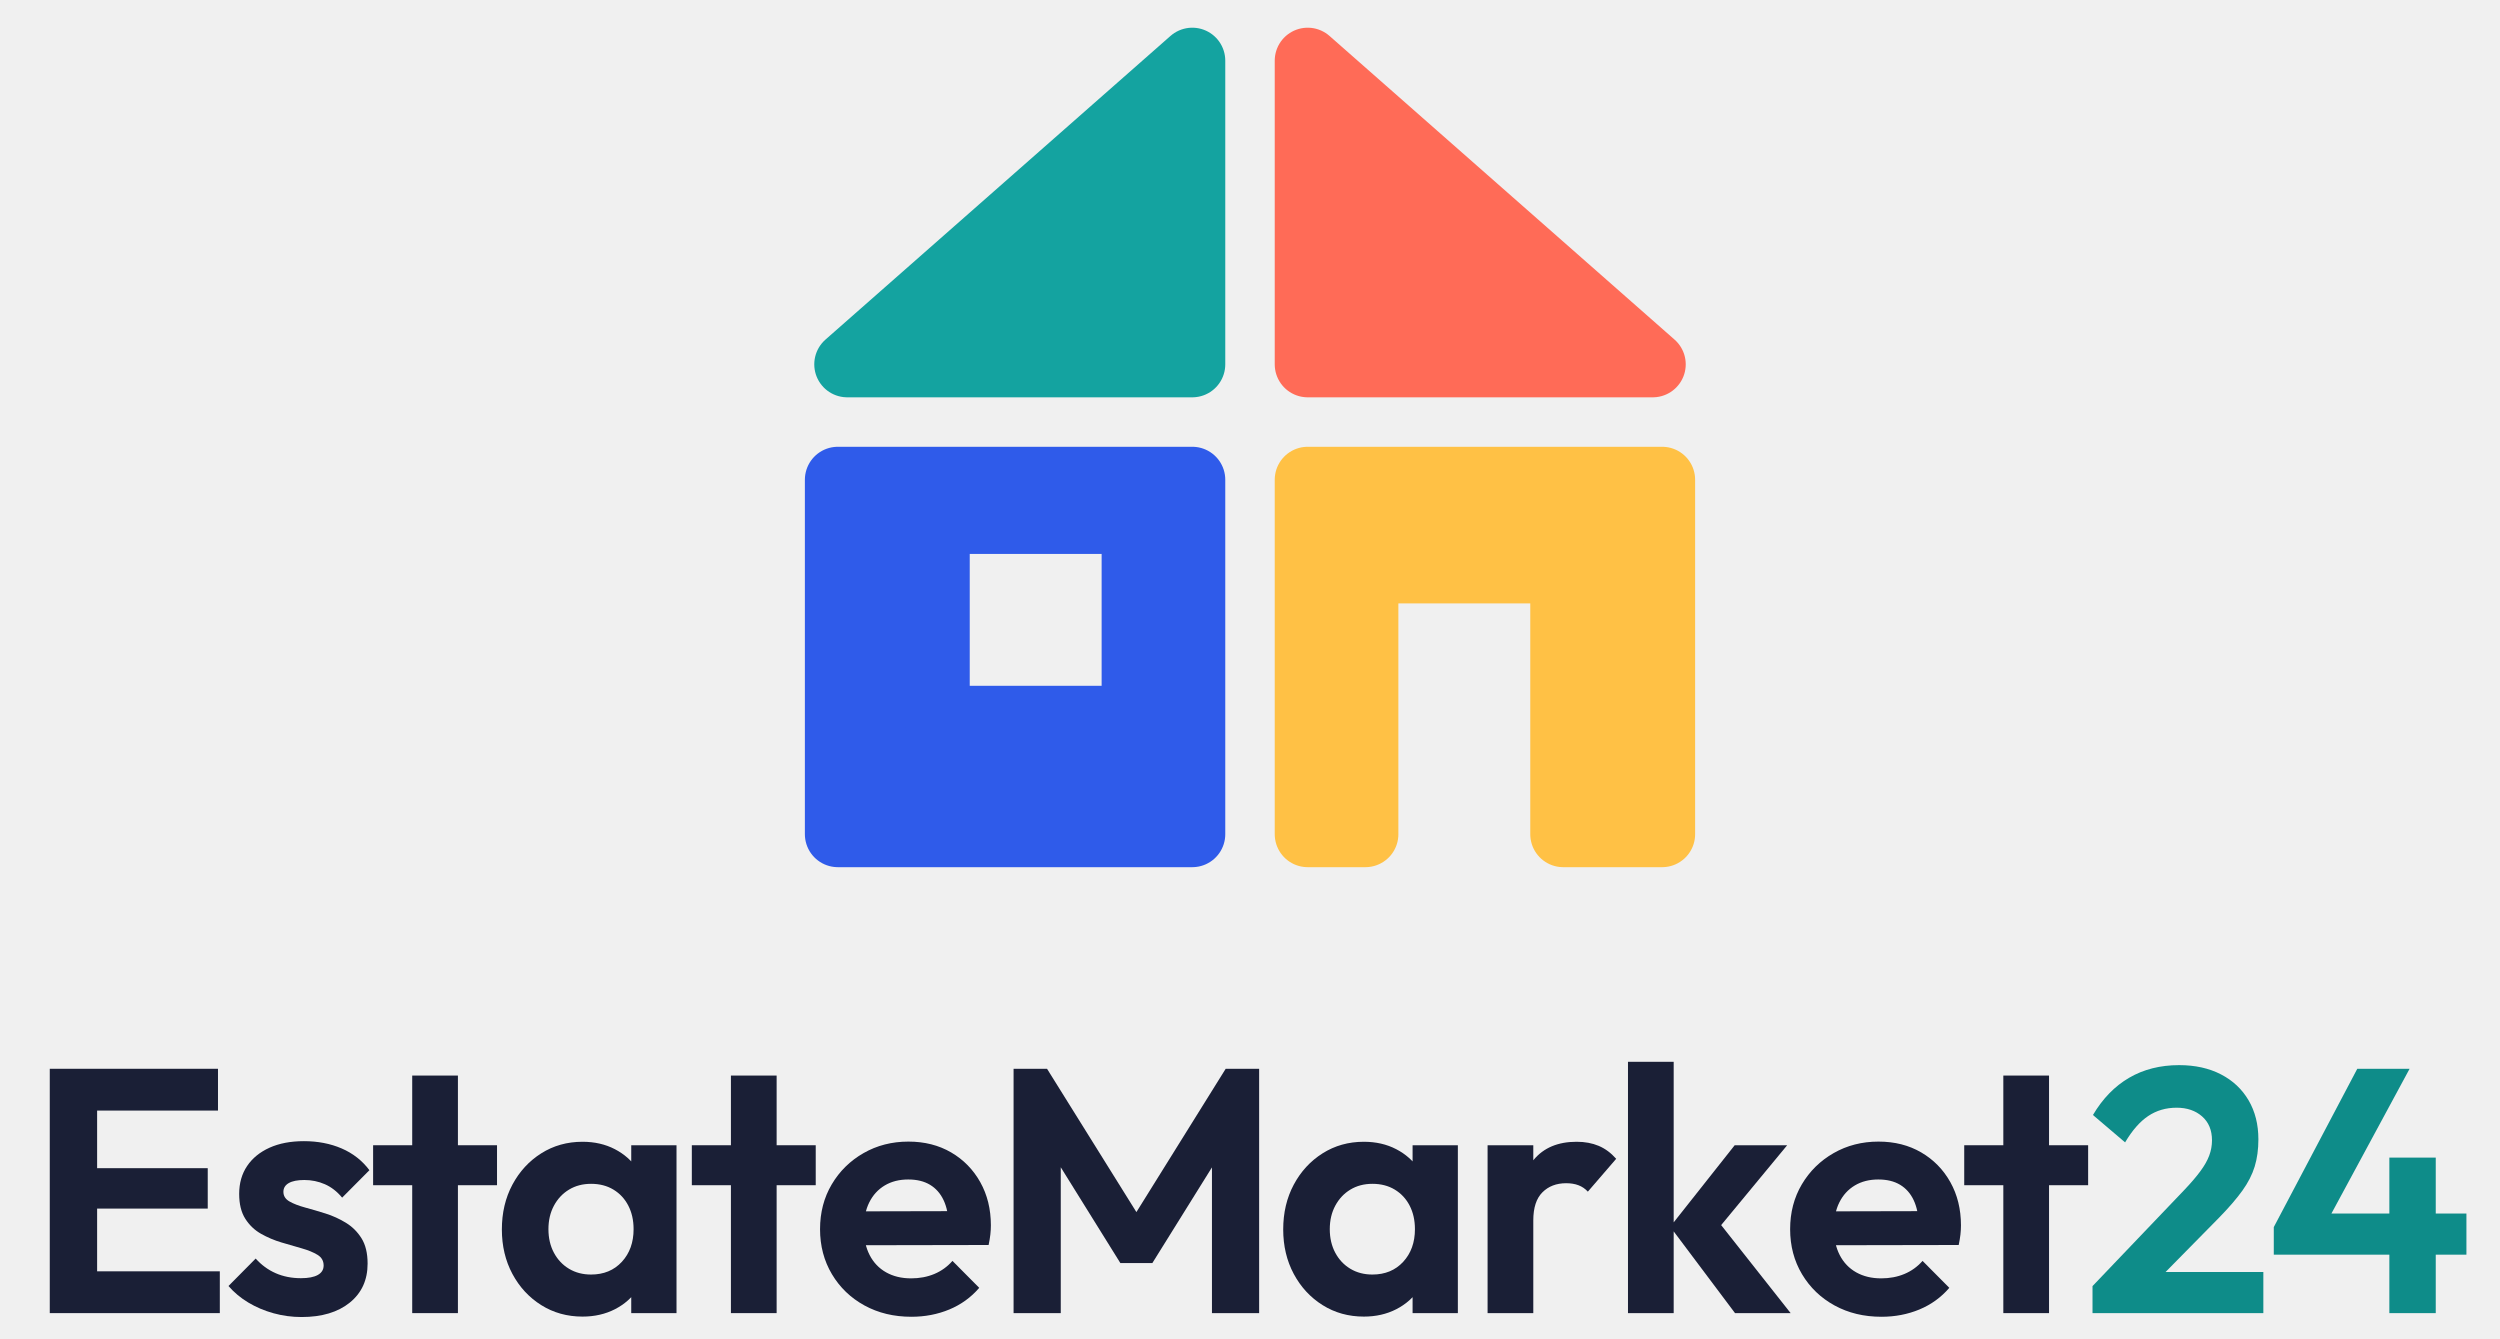
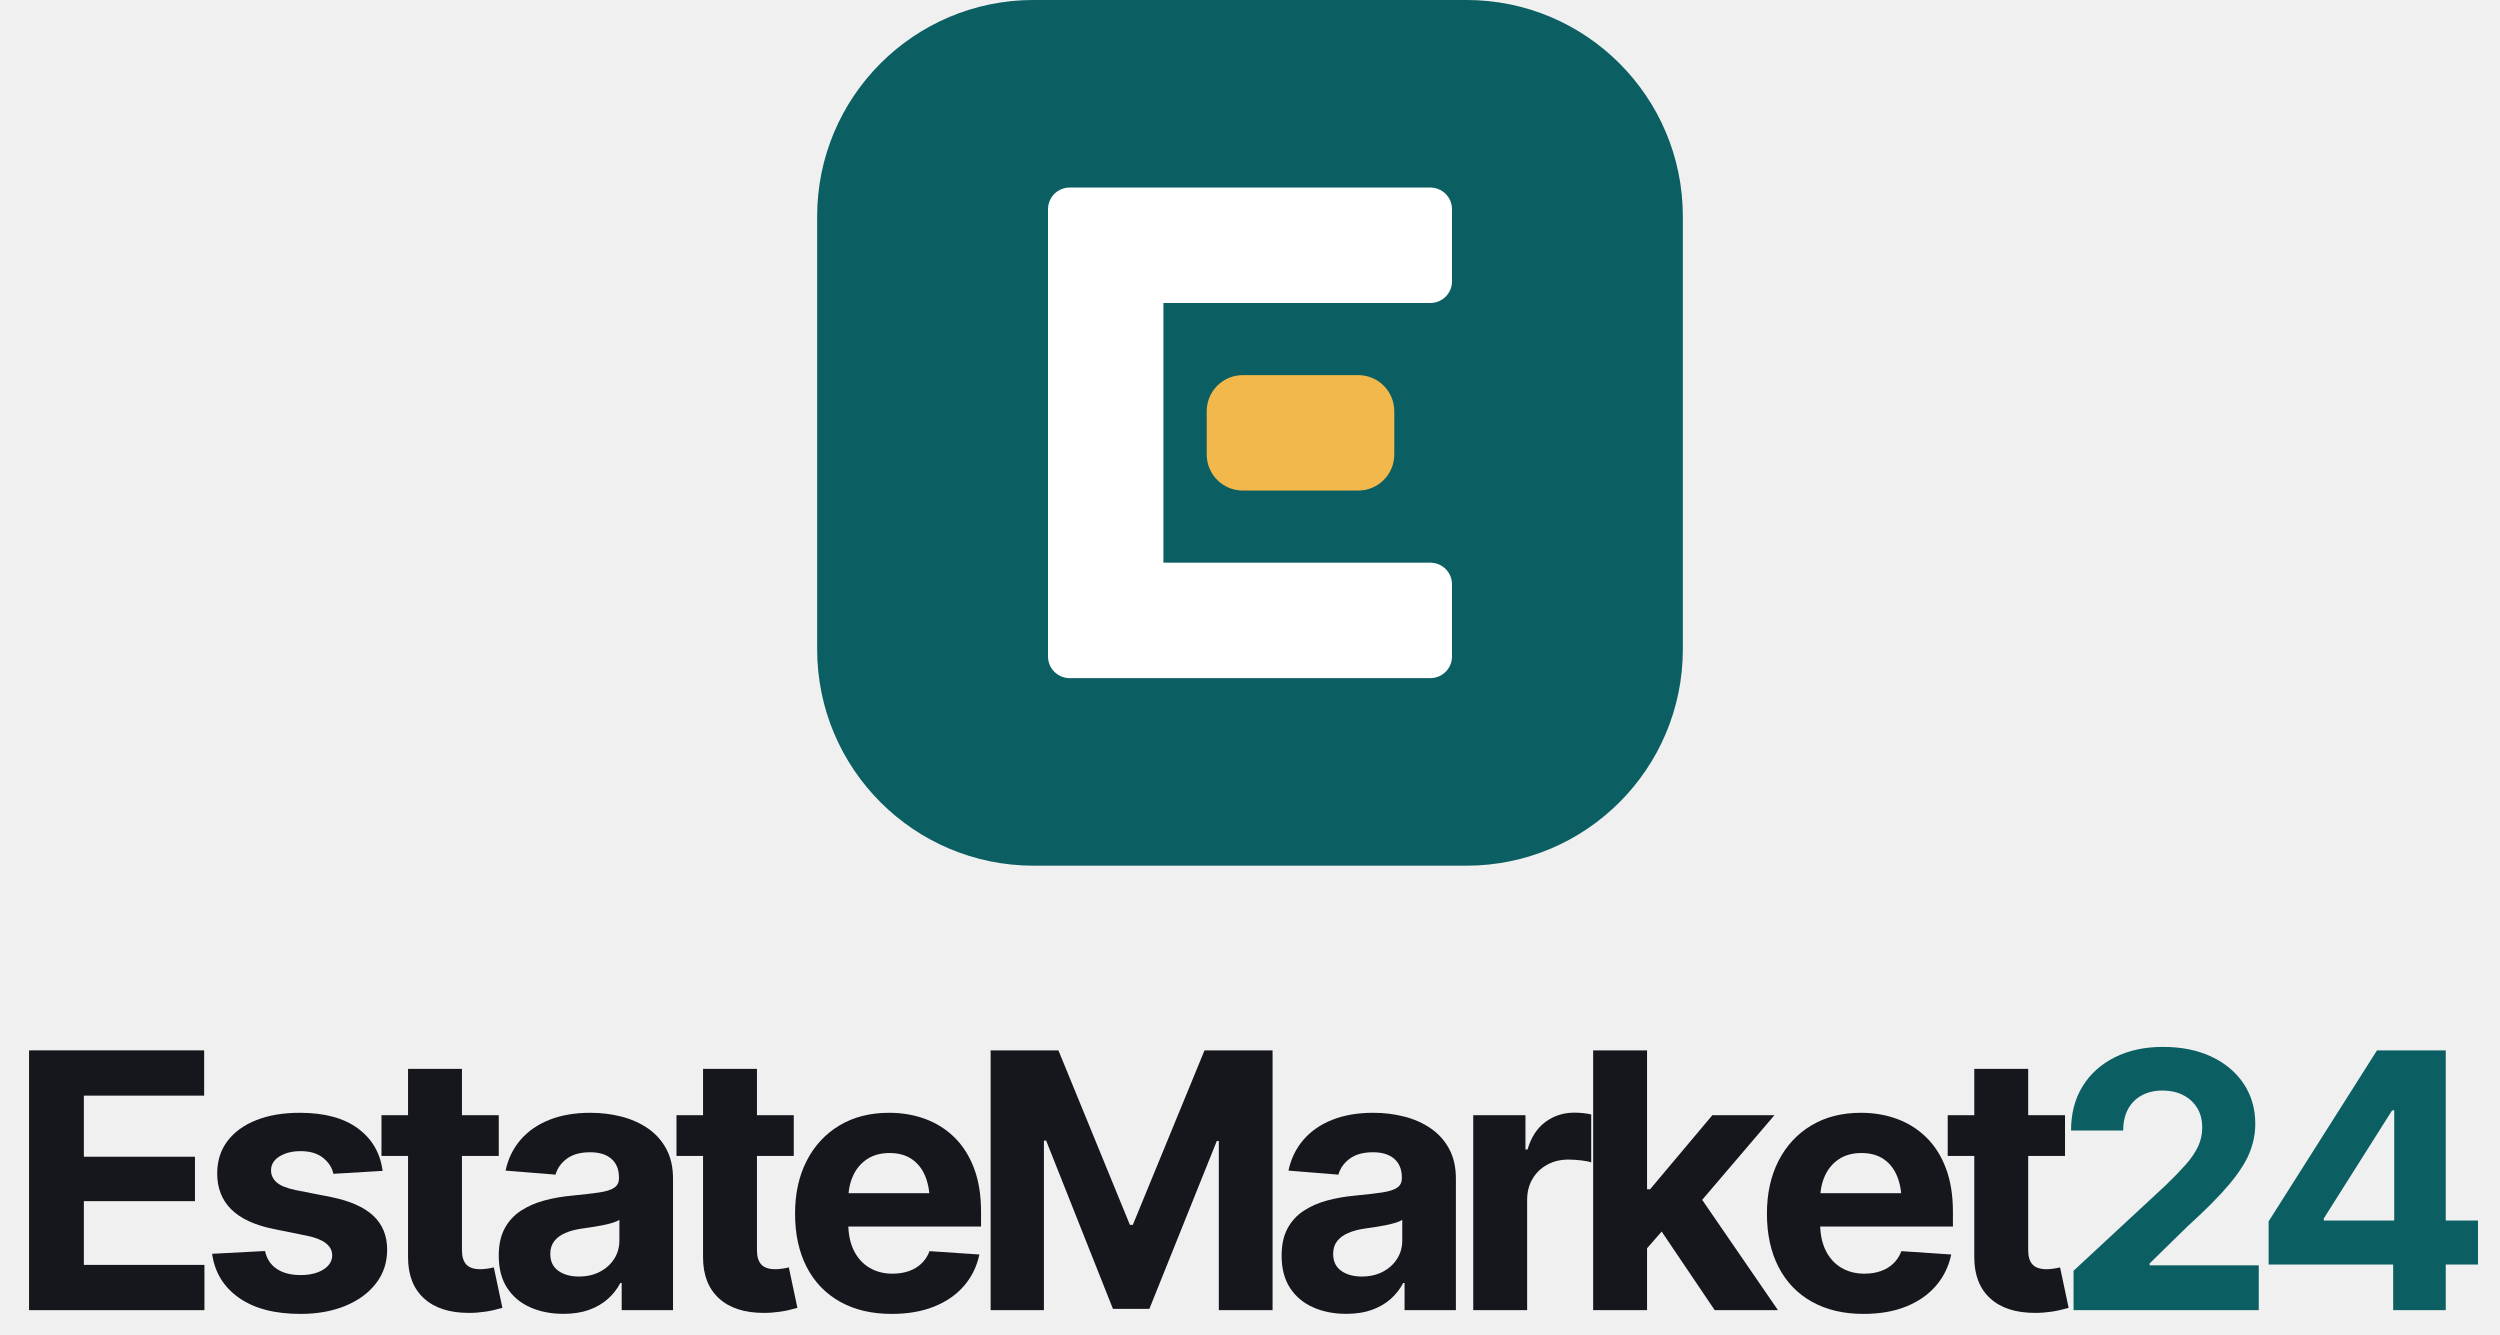
- <svg xmlns="http://www.w3.org/2000/svg" viewBox="0 0 402.8 215.6" width="402.8" height="215.6">
-   <g transform="translate(116.4 -17.0) scale(2.65625)">
-     <polygon points="7.57,28.5 28.5,10.08 28.5,28.5" fill="#14A3A0" stroke="#14A3A0" stroke-width="4" stroke-linejoin="round" />
-     <polygon points="35.5,10.08 56.43,28.5 35.5,28.5" fill="#FF6B57" stroke="#FF6B57" stroke-width="4" stroke-linejoin="round" />
-     <path fill-rule="evenodd" d="M7 35.5H28.5V57H7Z M13 38H25V50H13Z" fill="#2F5BEA" stroke="#2F5BEA" stroke-width="4" stroke-linejoin="round" />
-     <path d="M35.5 35.5H57V57H51V41H39V57H35.5Z" fill="#FFC145" stroke="#FFC145" stroke-width="4" stroke-linejoin="round" />
+ <svg xmlns="http://www.w3.org/2000/svg" viewBox="0 0 406.1 216.8" width="406.1" height="216.8">
+   <g transform="translate(128.05 -4.69) scale(2.34375)">
+     <rect x="2" y="2" width="60" height="60" rx="15" fill="#0B5F63" />
+     <path d="M19.5 16.5H44.5V21.5H24.5V42.5H44.5V47.5H19.5Z" fill="#FFFFFF" stroke="#FFFFFF" stroke-width="3" stroke-linejoin="round" />
+     <rect x="29" y="28" width="13" height="8" rx="2.5" fill="#F2B84B" />
  </g>
-   <path transform="translate(4.00 211.57) scale(0.056 -0.056)" d="M71.75 0V703H208V0ZM171.5 0V120.25H561V0ZM171.5 300.75V417H526.25V300.75ZM171.5 582.75V703H555.75V582.75Z" fill="#1A1F36" />
-   <path transform="translate(36.03 211.57) scale(0.056 -0.056)" d="M224.25 -11.25Q182.75 -11.25 143.5 -0.375Q104.25 10.5 71.125 30.375Q38 50.25 14 78L92.25 157Q117 129.25 149.75 114.875Q182.5 100.5 222.5 100.5Q254.5 100.5 271.125 109.875Q287.75 119.25 287.75 137Q287.75 157 270.125 167.75Q252.5 178.5 224.75 186.375Q197 194.25 166.25 203.375Q135.5 212.5 107.625 228.25Q79.75 244 62.25 271.625Q44.75 299.25 44.75 343Q44.75 389.25 67.5 423.125Q90.25 457 132.0 475.875Q173.75 494.75 231 494.75Q290.75 494.75 339.375 473.875Q388 453 419.5 411.25L341 332.25Q319 358.75 291.25 370.875Q263.5 383 232.25 383Q202.75 383 187.375 374.125Q172 365.25 172 349Q172 331.25 189.5 321.25Q207 311.25 234.75 303.75Q262.5 296.25 293.125 286.625Q323.75 277 351.5 260.125Q379.25 243.25 396.75 215.25Q414.25 187.25 414.25 142.5Q414.25 71.75 363.0 30.25Q311.75 -11.25 224.25 -11.25Z" fill="#1A1F36" />
-   <path transform="translate(59.22 211.57) scale(0.056 -0.056)" d="M128.5 0V683.5H260V0ZM16 368V483H372.5V368Z" fill="#1A1F36" />
-   <path transform="translate(79.32 211.57) scale(0.056 -0.056)" d="M259.5 -10Q193.5 -10 140.875 23.0Q88.25 56 57.875 112.75Q27.5 169.5 27.5 240.75Q27.5 312.75 57.875 369.625Q88.25 426.5 140.875 459.75Q193.5 493 259.5 493Q311.5 493 352.5 471.75Q393.5 450.5 418.375 413.25Q443.25 376 445 328.5V154.5Q443.25 107 418.75 69.75Q394.25 32.5 352.875 11.25Q311.5 -10 259.5 -10ZM284 111Q339 111 372.75 147.625Q406.5 184.25 406.5 241.5Q406.5 280 391.25 309.375Q376 338.75 348.5 355.375Q321 372 284.25 372Q248.25 372 220.75 355.375Q193.25 338.75 177.375 309.25Q161.5 279.75 161.5 241.5Q161.5 203.25 177.25 173.75Q193 144.25 220.625 127.625Q248.25 111 284 111ZM399.75 0V129.75L420.75 247.5L399.75 364.25V483H530V0Z" fill="#1A1F36" />
-   <path transform="translate(110.57 211.57) scale(0.056 -0.056)" d="M128.5 0V683.5H260V0ZM16 368V483H372.5V368Z" fill="#1A1F36" />
-   <path transform="translate(130.67 211.57) scale(0.056 -0.056)" d="M288.75 -10.5Q213.25 -10.5 153.875 22.0Q94.5 54.5 60.25 111.875Q26 169.25 26 241.5Q26 313.5 59.625 370.375Q93.25 427.25 151.125 460.375Q209 493.5 280.25 493.5Q349.75 493.5 403.125 462.375Q456.5 431.25 487.0 376.75Q517.5 322.25 517.5 252.5Q517.5 239.75 516.0 226.25Q514.5 212.75 511 196L104.5 195.25V292.75L450 293.5L396.5 253.25Q395 296.25 381.375 325.125Q367.75 354 342.375 369.25Q317 384.5 279.75 384.5Q240.75 384.5 212.0 367.25Q183.25 350 167.625 318.625Q152 287.25 152 243.5Q152 199.5 168.625 167.125Q185.25 134.75 216.0 117.375Q246.75 100 288 100Q324.5 100 354.75 112.625Q385 125.25 407 150.25L484 72.75Q448.5 31.5 398.0 10.5Q347.5 -10.5 288.75 -10.5Z" fill="#1A1F36" />
-   <path transform="translate(159.29 211.57) scale(0.056 -0.056)" d="M71.75 0V703H168L452.5 246.75H397.75L682 703H778.25V0H642.5V469.5L669.25 462.25L471 144H379L181 462.25L207.5 469.5V0Z" fill="#1A1F36" />
-   <path transform="translate(205.21 211.57) scale(0.056 -0.056)" d="M259.5 -10Q193.5 -10 140.875 23.0Q88.25 56 57.875 112.75Q27.5 169.5 27.5 240.75Q27.5 312.75 57.875 369.625Q88.25 426.5 140.875 459.75Q193.5 493 259.5 493Q311.5 493 352.5 471.75Q393.5 450.5 418.375 413.25Q443.25 376 445 328.5V154.5Q443.25 107 418.75 69.75Q394.25 32.5 352.875 11.25Q311.5 -10 259.5 -10ZM284 111Q339 111 372.75 147.625Q406.5 184.25 406.5 241.5Q406.5 280 391.25 309.375Q376 338.75 348.5 355.375Q321 372 284.25 372Q248.25 372 220.75 355.375Q193.25 338.75 177.375 309.25Q161.5 279.75 161.5 241.5Q161.5 203.25 177.25 173.75Q193 144.25 220.625 127.625Q248.25 111 284 111ZM399.75 0V129.75L420.75 247.5L399.75 364.25V483H530V0Z" fill="#1A1F36" />
-   <path transform="translate(236.46 211.57) scale(0.056 -0.056)" d="M57.5 0V483H189V0ZM189 266.75 137.75 301.25Q147.25 389.5 190.248 441.25Q233.247 493 313.75 493Q349.25 493 377.125 481.25Q405 469.5 427.5 444L346 349.5Q334.5 362 319.097 367.875Q303.694 373.75 283.5 373.75Q241.5 373.75 215.25 347.563Q189 321.376 189 266.75Z" fill="#1A1F36" />
-   <path transform="translate(259.08 211.57) scale(0.056 -0.056)" d="M365.5 0 179 248.5 364.5 483H515.5L297.5 219.25L302.5 282.5L525.5 0ZM57.5 0V723H189V0Z" fill="#1A1F36" />
-   <path transform="translate(286.97 211.57) scale(0.056 -0.056)" d="M288.75 -10.5Q213.25 -10.5 153.875 22.0Q94.5 54.5 60.25 111.875Q26 169.25 26 241.5Q26 313.5 59.625 370.375Q93.25 427.25 151.125 460.375Q209 493.5 280.25 493.5Q349.75 493.5 403.125 462.375Q456.5 431.25 487.0 376.75Q517.5 322.25 517.5 252.5Q517.5 239.75 516.0 226.25Q514.5 212.75 511 196L104.5 195.25V292.75L450 293.5L396.5 253.25Q395 296.25 381.375 325.125Q367.75 354 342.375 369.25Q317 384.5 279.75 384.5Q240.75 384.5 212.0 367.25Q183.25 350 167.625 318.625Q152 287.25 152 243.5Q152 199.5 168.625 167.125Q185.25 134.75 216.0 117.375Q246.75 100 288 100Q324.5 100 354.75 112.625Q385 125.25 407 150.25L484 72.75Q448.5 31.5 398.0 10.5Q347.5 -10.5 288.75 -10.5Z" fill="#1A1F36" />
-   <path transform="translate(315.58 211.57) scale(0.056 -0.056)" d="M128.5 0V683.5H260V0ZM16 368V483H372.5V368Z" fill="#1A1F36" />
-   <path transform="translate(335.69 211.57) scale(0.056 -0.056)" d="M26 77.75 290.5 354.75Q318.75 384.5 336.375 408.375Q354 432.25 361.875 453.5Q369.75 474.75 369.75 497Q369.75 541 341.25 566.0Q312.75 591 268 591Q222 591 186.25 567.125Q150.5 543.25 119.75 491.25L27.25 570Q69 640.75 131.375 677.125Q193.75 713.5 275.25 713.5Q344.25 713.5 395.625 686.875Q447 660.25 475.125 612.125Q503.25 564 503.25 500Q503.25 456.75 492.625 421.875Q482 387 457.25 352.5Q432.5 318 390 274.5L196.75 78.25ZM26 0V77.75L141.75 118.25H517.5V0Z" fill="#0E8C89" />
-   <path transform="translate(364.98 211.57) scale(0.056 -0.056)" d="M24.5 247.5 264.75 703H415.25L169.25 247.5ZM24.5 168.25V247.5L74.75 286.5H578.75V168.25ZM357 0V447.5H490.5V0Z" fill="#0E8C89" />
+   <path transform="translate(2.00 212.82) scale(0.02832 -0.02832)" d="M96.001 0V1490H1100.397V1230.404H410.396V879.998H1047.597V625.202H410.396V259.596H1101.998V0Z" fill="#15171C" />
+   <path transform="translate(33.30 212.82) scale(0.02832 -0.02832)" d="M1018.795 798.803 736.4 782.002Q725.2 835.402 677.1 873.702Q629 912.003 548.398 912.003Q476.397 912.003 427.596 881.902Q378.795 851.802 378.795 802.401Q378.795 761.8 410.296 733.399Q441.797 704.999 519.198 688.799L722.396 648.799Q884.595 616.398 964.695 541.998Q1044.795 467.598 1044.795 346.799Q1044.795 236.399 980.795 153.499Q916.796 70.6 804.696 24.5Q692.597 -21.6 547.597 -21.6Q325.599 -21.6 194.3 71.099Q63.001 163.798 40.801 323.198L344.395 339.199Q358.995 271.398 412.196 236.297Q465.396 201.197 547.997 201.197Q629.199 201.197 679.4 233.198Q729.601 265.199 729.601 314Q729.601 396.601 586.4 426.401L393.2 465.602Q229.6 499.002 149.801 578.902Q70.001 658.801 70.001 784.001Q70.001 892.2 128.901 970Q187.801 1047.8 294.3 1089.9Q400.799 1132 543.598 1132Q755.597 1132 877.095 1042.301Q998.594 952.601 1018.795 798.803Z" fill="#15171C" />
+   <path transform="translate(61.65 212.82) scale(0.02832 -0.02832)" d="M683.996 1118V884.404H11.2V1118ZM163.601 1384H472.795V343.999Q472.795 288.198 497.996 261.497Q523.196 234.797 578.397 234.797Q595.997 234.797 618.097 237.997Q640.197 241.197 655.597 245.197L704.796 13.2Q653.797 -1.8 606.398 -8.8Q558.999 -15.8 512.599 -15.8Q345.8 -15.8 254.701 67.8Q163.601 151.4 163.601 302.799Z" fill="#15171C" />
+   <path transform="translate(79.94 212.82) scale(0.02832 -0.02832)" d="M409.201 -21.2Q302.601 -21.2 218.301 16.3Q134.001 53.8 86.001 127.8Q38.001 201.8 38.001 312Q38.001 405.6 71.801 468.4Q105.601 531.2 164.601 569.9Q223.601 608.6 298.901 628.9Q374.202 649.199 457.601 656.8Q554.802 666.2 614.102 675Q673.402 683.8 700.502 702.299Q727.602 720.799 727.602 756.4V761.2Q727.602 829.801 684.401 867.702Q641.201 905.603 562.399 905.603Q478.798 905.603 429.197 869.202Q379.596 832.802 363.595 777.201L77.2 800.403Q99.001 902.403 162.902 976.802Q226.802 1051.201 328.302 1091.601Q429.801 1132 563.599 1132Q656.597 1132 741.597 1110.2Q826.596 1088.401 893.396 1042.601Q960.196 996.801 998.896 925.101Q1037.596 853.401 1037.596 753.999V0H743.201V155.6H735.201Q708.002 103.401 663.102 63.7Q618.202 24 555.202 1.4Q492.202 -21.2 409.201 -21.2ZM497.599 192.797Q566 192.797 618.301 220.198Q670.601 247.598 700.302 294.299Q730.002 341 730.002 399.2V517.602Q716.002 508.802 690.602 501.002Q665.201 493.201 633.901 487.001Q602.6 480.801 571.699 476.201Q540.799 471.601 515.599 468.001Q460.598 460.201 419.697 442.501Q378.797 424.801 356.196 395.501Q333.596 366.2 333.596 322.399Q333.596 258.598 379.697 225.698Q425.797 192.797 497.599 192.797Z" fill="#15171C" />
+   <path transform="translate(109.57 212.82) scale(0.02832 -0.02832)" d="M683.996 1118V884.404H11.2V1118ZM163.601 1384H472.795V343.999Q472.795 288.198 497.996 261.497Q523.196 234.797 578.397 234.797Q595.997 234.797 618.097 237.997Q640.197 241.197 655.597 245.197L704.796 13.2Q653.797 -1.8 606.398 -8.8Q558.999 -15.8 512.599 -15.8Q345.8 -15.8 254.701 67.8Q163.601 151.4 163.601 302.799Z" fill="#15171C" />
+   <path transform="translate(127.87 212.82) scale(0.02832 -0.02832)" d="M599.599 -21.6Q427.8 -21.6 303.1 48.3Q178.4 118.2 111.8 247.4Q45.2 376.6 45.2 553.6Q45.2 726.2 111.7 856.3Q178.2 986.4 299.4 1059.2Q420.599 1132 584.799 1132Q695.798 1132 791.697 1096.7Q887.597 1061.401 959.597 990.701Q1031.597 920.001 1071.797 813.601Q1111.997 707.201 1111.997 564.4V479.601H168.4V670.799H961.999L817.602 620.799Q817.602 706.4 791.602 769.101Q765.601 831.802 714.401 866.503Q663.2 901.203 587.199 901.203Q511.198 901.203 458.397 866.302Q405.596 831.402 377.995 771.101Q350.395 710.8 350.395 632.8V497.601Q350.395 407.2 382.096 342.599Q413.796 277.998 471.197 243.597Q528.598 209.197 604.399 209.197Q655.8 209.197 697.9 223.897Q740.001 238.597 770.401 267.598Q800.801 296.598 816.402 338.399L1102.397 319.198Q1080.597 215.998 1014.297 139.299Q947.997 62.599 842.898 20.5Q737.798 -21.6 599.599 -21.6Z" fill="#15171C" />
+   <path transform="translate(158.20 212.82) scale(0.02832 -0.02832)" d="M96.001 1490H484.794L894.798 489.19H911.598L1322.802 1490H1713.195V0H1404.801V970.007H1393.201L1006.397 7.2H797.599L414.396 972.406H401.596V0H96.001Z" fill="#15171C" />
+   <path transform="translate(207.11 212.82) scale(0.02832 -0.02832)" d="M409.201 -21.2Q302.601 -21.2 218.301 16.3Q134.001 53.8 86.001 127.8Q38.001 201.8 38.001 312Q38.001 405.6 71.801 468.4Q105.601 531.2 164.601 569.9Q223.601 608.6 298.901 628.9Q374.202 649.199 457.601 656.8Q554.802 666.2 614.102 675Q673.402 683.8 700.502 702.299Q727.602 720.799 727.602 756.4V761.2Q727.602 829.801 684.401 867.702Q641.201 905.603 562.399 905.603Q478.798 905.603 429.197 869.202Q379.596 832.802 363.595 777.201L77.2 800.403Q99.001 902.403 162.902 976.802Q226.802 1051.201 328.302 1091.601Q429.801 1132 563.599 1132Q656.597 1132 741.597 1110.2Q826.596 1088.401 893.396 1042.601Q960.196 996.801 998.896 925.101Q1037.596 853.401 1037.596 753.999V0H743.201V155.6H735.201Q708.002 103.401 663.102 63.7Q618.202 24 555.202 1.4Q492.202 -21.2 409.201 -21.2ZM497.599 192.797Q566 192.797 618.301 220.198Q670.601 247.598 700.302 294.299Q730.002 341 730.002 399.2V517.602Q716.002 508.802 690.602 501.002Q665.201 493.201 633.901 487.001Q602.6 480.801 571.699 476.201Q540.799 471.601 515.599 468.001Q460.598 460.201 419.697 442.501Q378.797 424.801 356.196 395.501Q333.596 366.2 333.596 322.399Q333.596 258.598 379.697 225.698Q425.797 192.797 497.599 192.797Z" fill="#15171C" />
+   <path transform="translate(236.74 212.82) scale(0.02832 -0.02832)" d="M90.801 0V1118H390.395V921.601H402.395Q432.795 1026.2 504.896 1079.5Q576.996 1132.8 670.396 1132.8Q693.596 1132.8 720.396 1130.2Q747.196 1127.6 767.596 1122.4V847.604Q745.996 855.004 707.497 859.304Q668.997 863.604 636.397 863.604Q568.596 863.604 514.796 834.104Q460.996 804.604 430.495 752.504Q399.995 700.403 399.995 631.603V0Z" fill="#15171C" />
+   <path transform="translate(256.22 212.82) scale(0.02832 -0.02832)" d="M370.796 321.604 371.596 693.197H417.195L774.401 1118H1130.395L649.993 555.201H575.196ZM90.801 0V1490H399.995V0ZM788.001 0 459.997 486.003 665.993 705.599 1150.795 0Z" fill="#15171C" />
+   <path transform="translate(285.74 212.82) scale(0.02832 -0.02832)" d="M599.599 -21.6Q427.8 -21.6 303.1 48.3Q178.4 118.2 111.8 247.4Q45.2 376.6 45.2 553.6Q45.2 726.2 111.7 856.3Q178.2 986.4 299.4 1059.2Q420.599 1132 584.799 1132Q695.798 1132 791.697 1096.7Q887.597 1061.401 959.597 990.701Q1031.597 920.001 1071.797 813.601Q1111.997 707.201 1111.997 564.4V479.601H168.4V670.799H961.999L817.602 620.799Q817.602 706.4 791.602 769.101Q765.601 831.802 714.401 866.503Q663.2 901.203 587.199 901.203Q511.198 901.203 458.397 866.302Q405.596 831.402 377.995 771.101Q350.395 710.8 350.395 632.8V497.601Q350.395 407.2 382.096 342.599Q413.796 277.998 471.197 243.597Q528.598 209.197 604.399 209.197Q655.8 209.197 697.9 223.897Q740.001 238.597 770.401 267.598Q800.801 296.598 816.402 338.399L1102.397 319.198Q1080.597 215.998 1014.297 139.299Q947.997 62.599 842.898 20.5Q737.798 -21.6 599.599 -21.6Z" fill="#15171C" />
+   <path transform="translate(316.07 212.82) scale(0.02832 -0.02832)" d="M683.996 1118V884.404H11.2V1118ZM163.601 1384H472.795V343.999Q472.795 288.198 497.996 261.497Q523.196 234.797 578.397 234.797Q595.997 234.797 618.097 237.997Q640.197 241.197 655.597 245.197L704.796 13.2Q653.797 -1.8 606.398 -8.8Q558.999 -15.8 512.599 -15.8Q345.8 -15.8 254.701 67.8Q163.601 151.4 163.601 302.799Z" fill="#15171C" />
+   <path transform="translate(334.37 212.82) scale(0.02832 -0.02832)" d="M86.801 0V225.996L617.199 717.998Q684.6 783.199 730.8 835.5Q777.001 887.801 800.901 938.401Q824.801 989.002 824.801 1048.002Q824.801 1113.802 795.101 1161.103Q765.4 1208.403 714.3 1234.004Q663.199 1259.604 597.199 1259.604Q529.198 1259.604 478.297 1232.103Q427.397 1204.603 399.497 1153.403Q371.596 1102.202 371.596 1030.402H72.402Q72.402 1177.001 138.901 1284.401Q205.401 1391.8 324.601 1450.9Q443.8 1510 599.599 1510Q759.398 1510 878.397 1453.6Q997.396 1397.2 1063.296 1297.7Q1129.196 1198.201 1129.196 1068.401Q1129.196 984.001 1096.096 902.301Q1062.996 820.602 978.796 720.402Q894.597 620.202 740.798 480.802L523.193 267.996V257.196H1149.196V0Z" fill="#0B5F63" />
+   <path transform="translate(366.68 212.82) scale(0.02832 -0.02832)" d="M64.8 261.602V509.198L686.402 1490H899.997V1146.005H773.199L381.195 525.998V513.998H1265.595V261.602ZM779.2 0V336.801L785.199 447.599V1490H1080.794V0Z" fill="#0B5F63" />
</svg>
